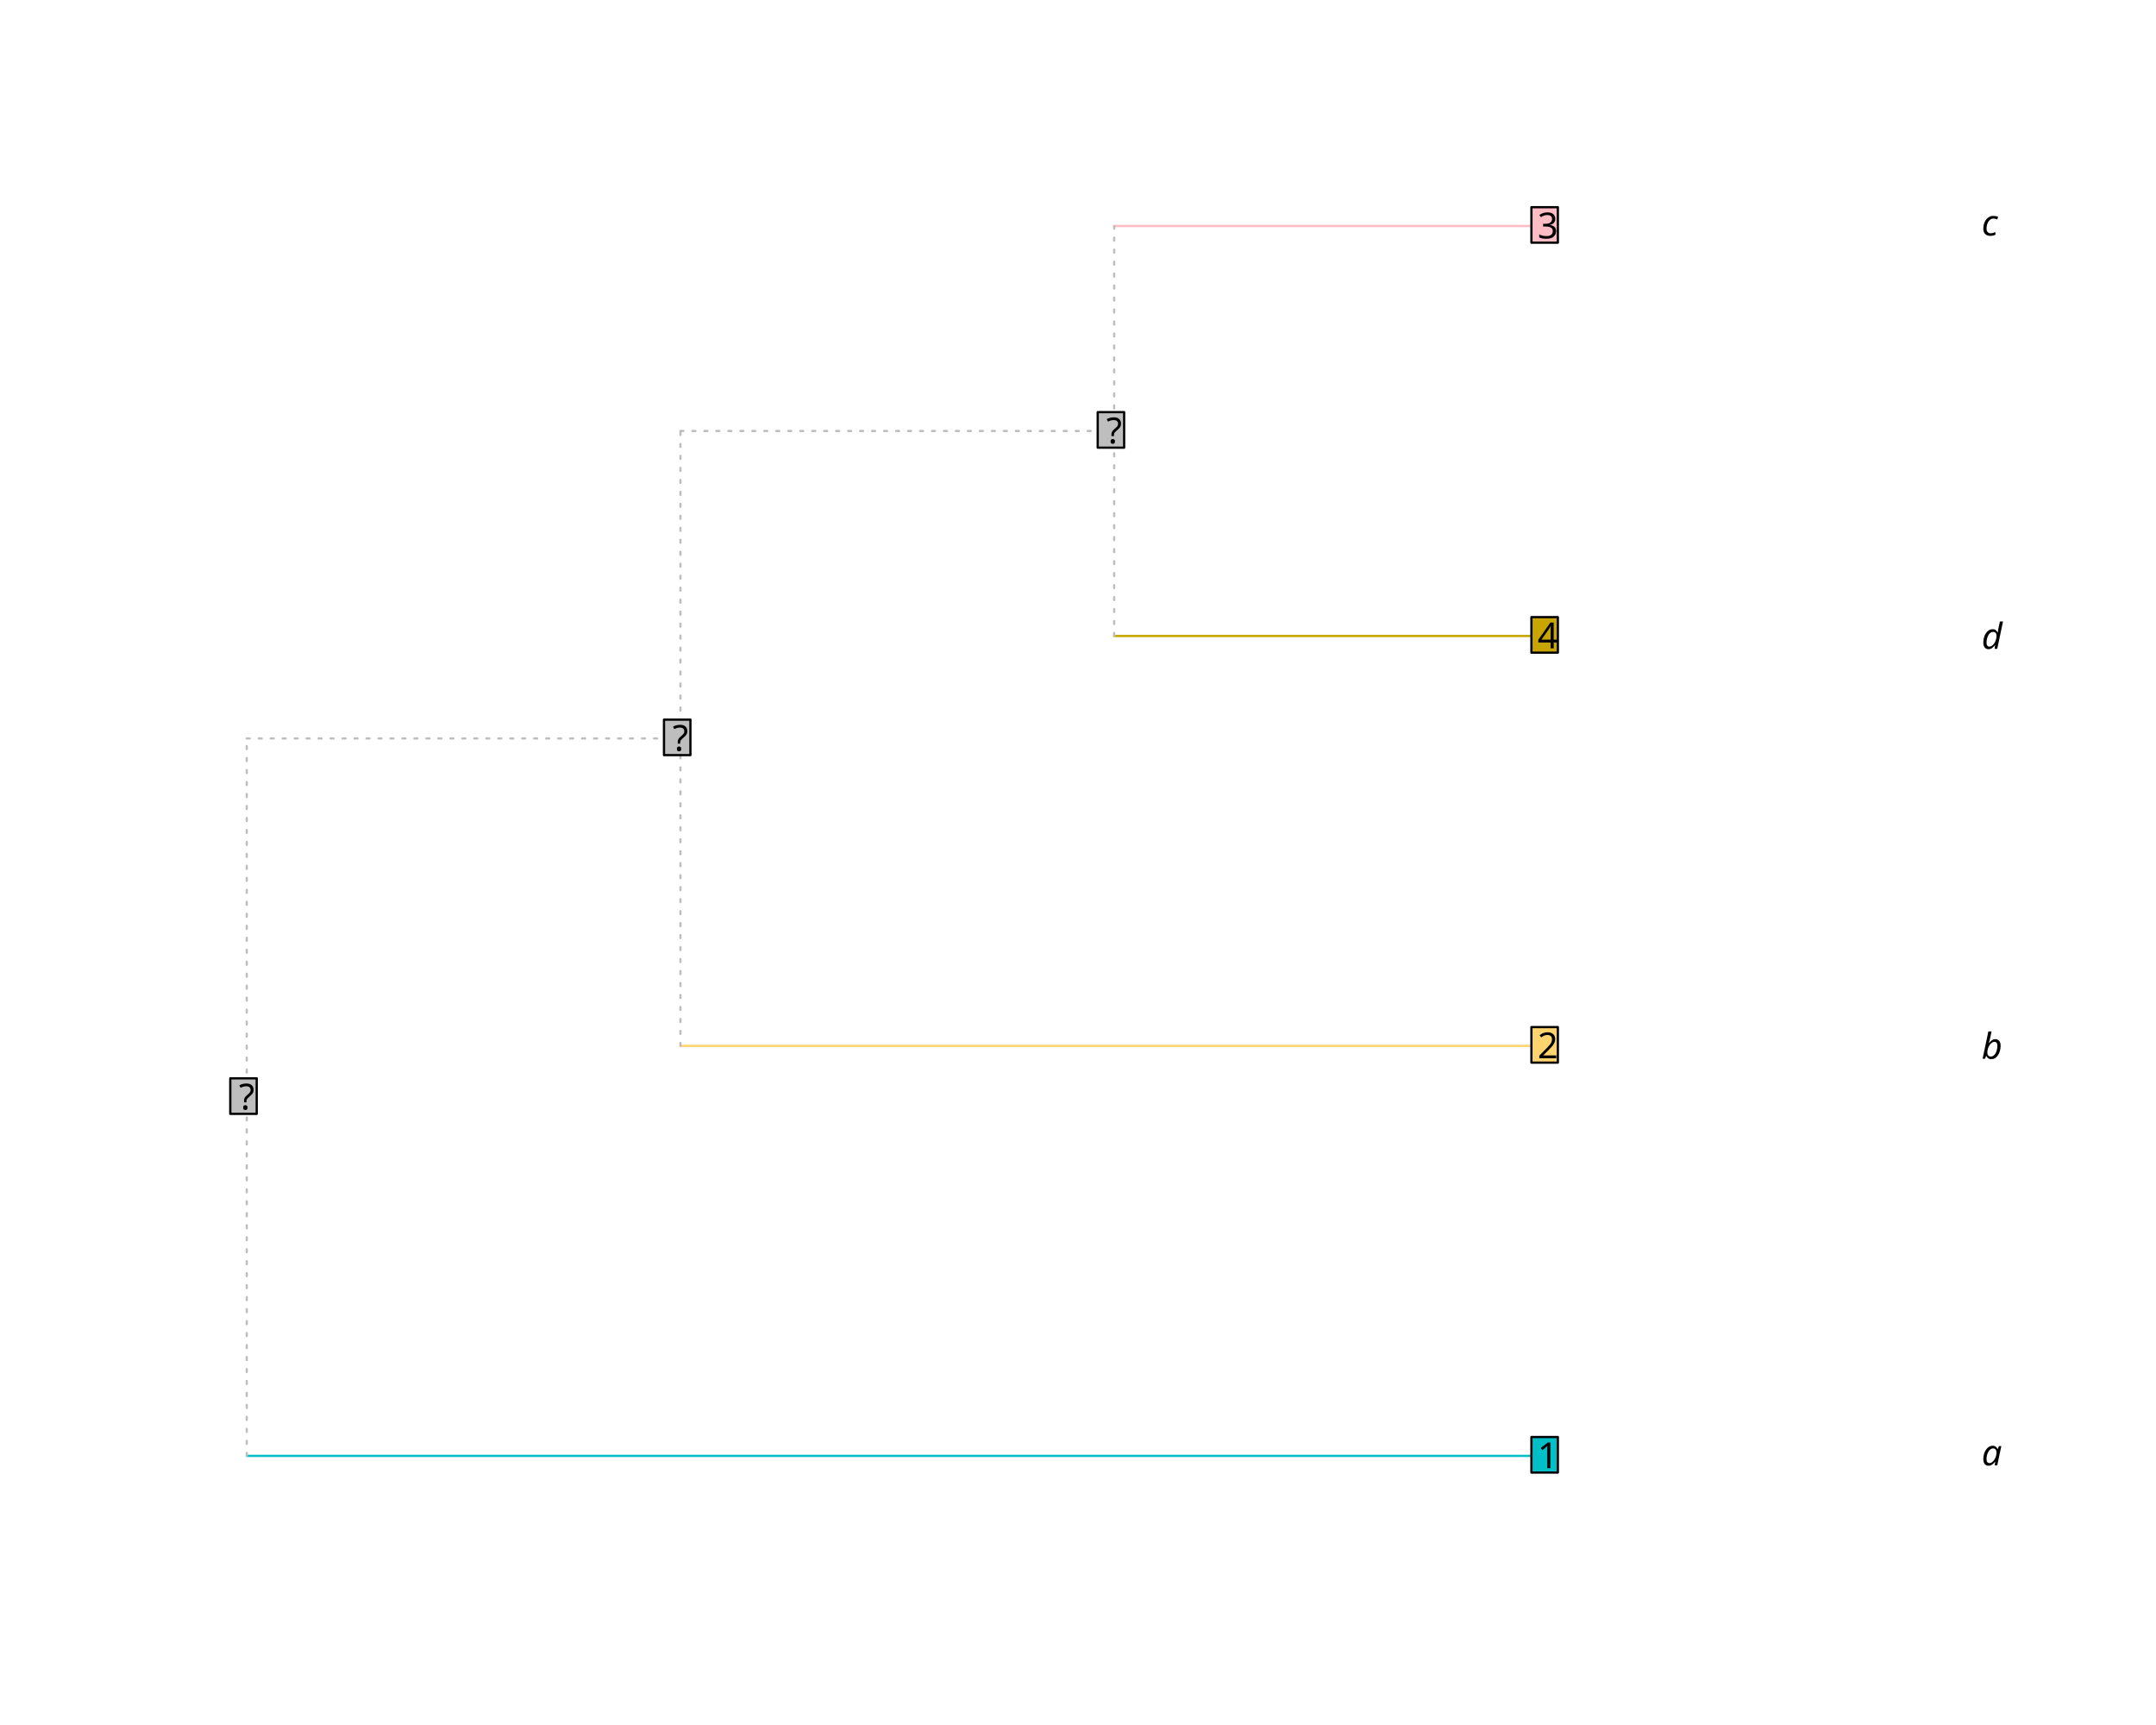
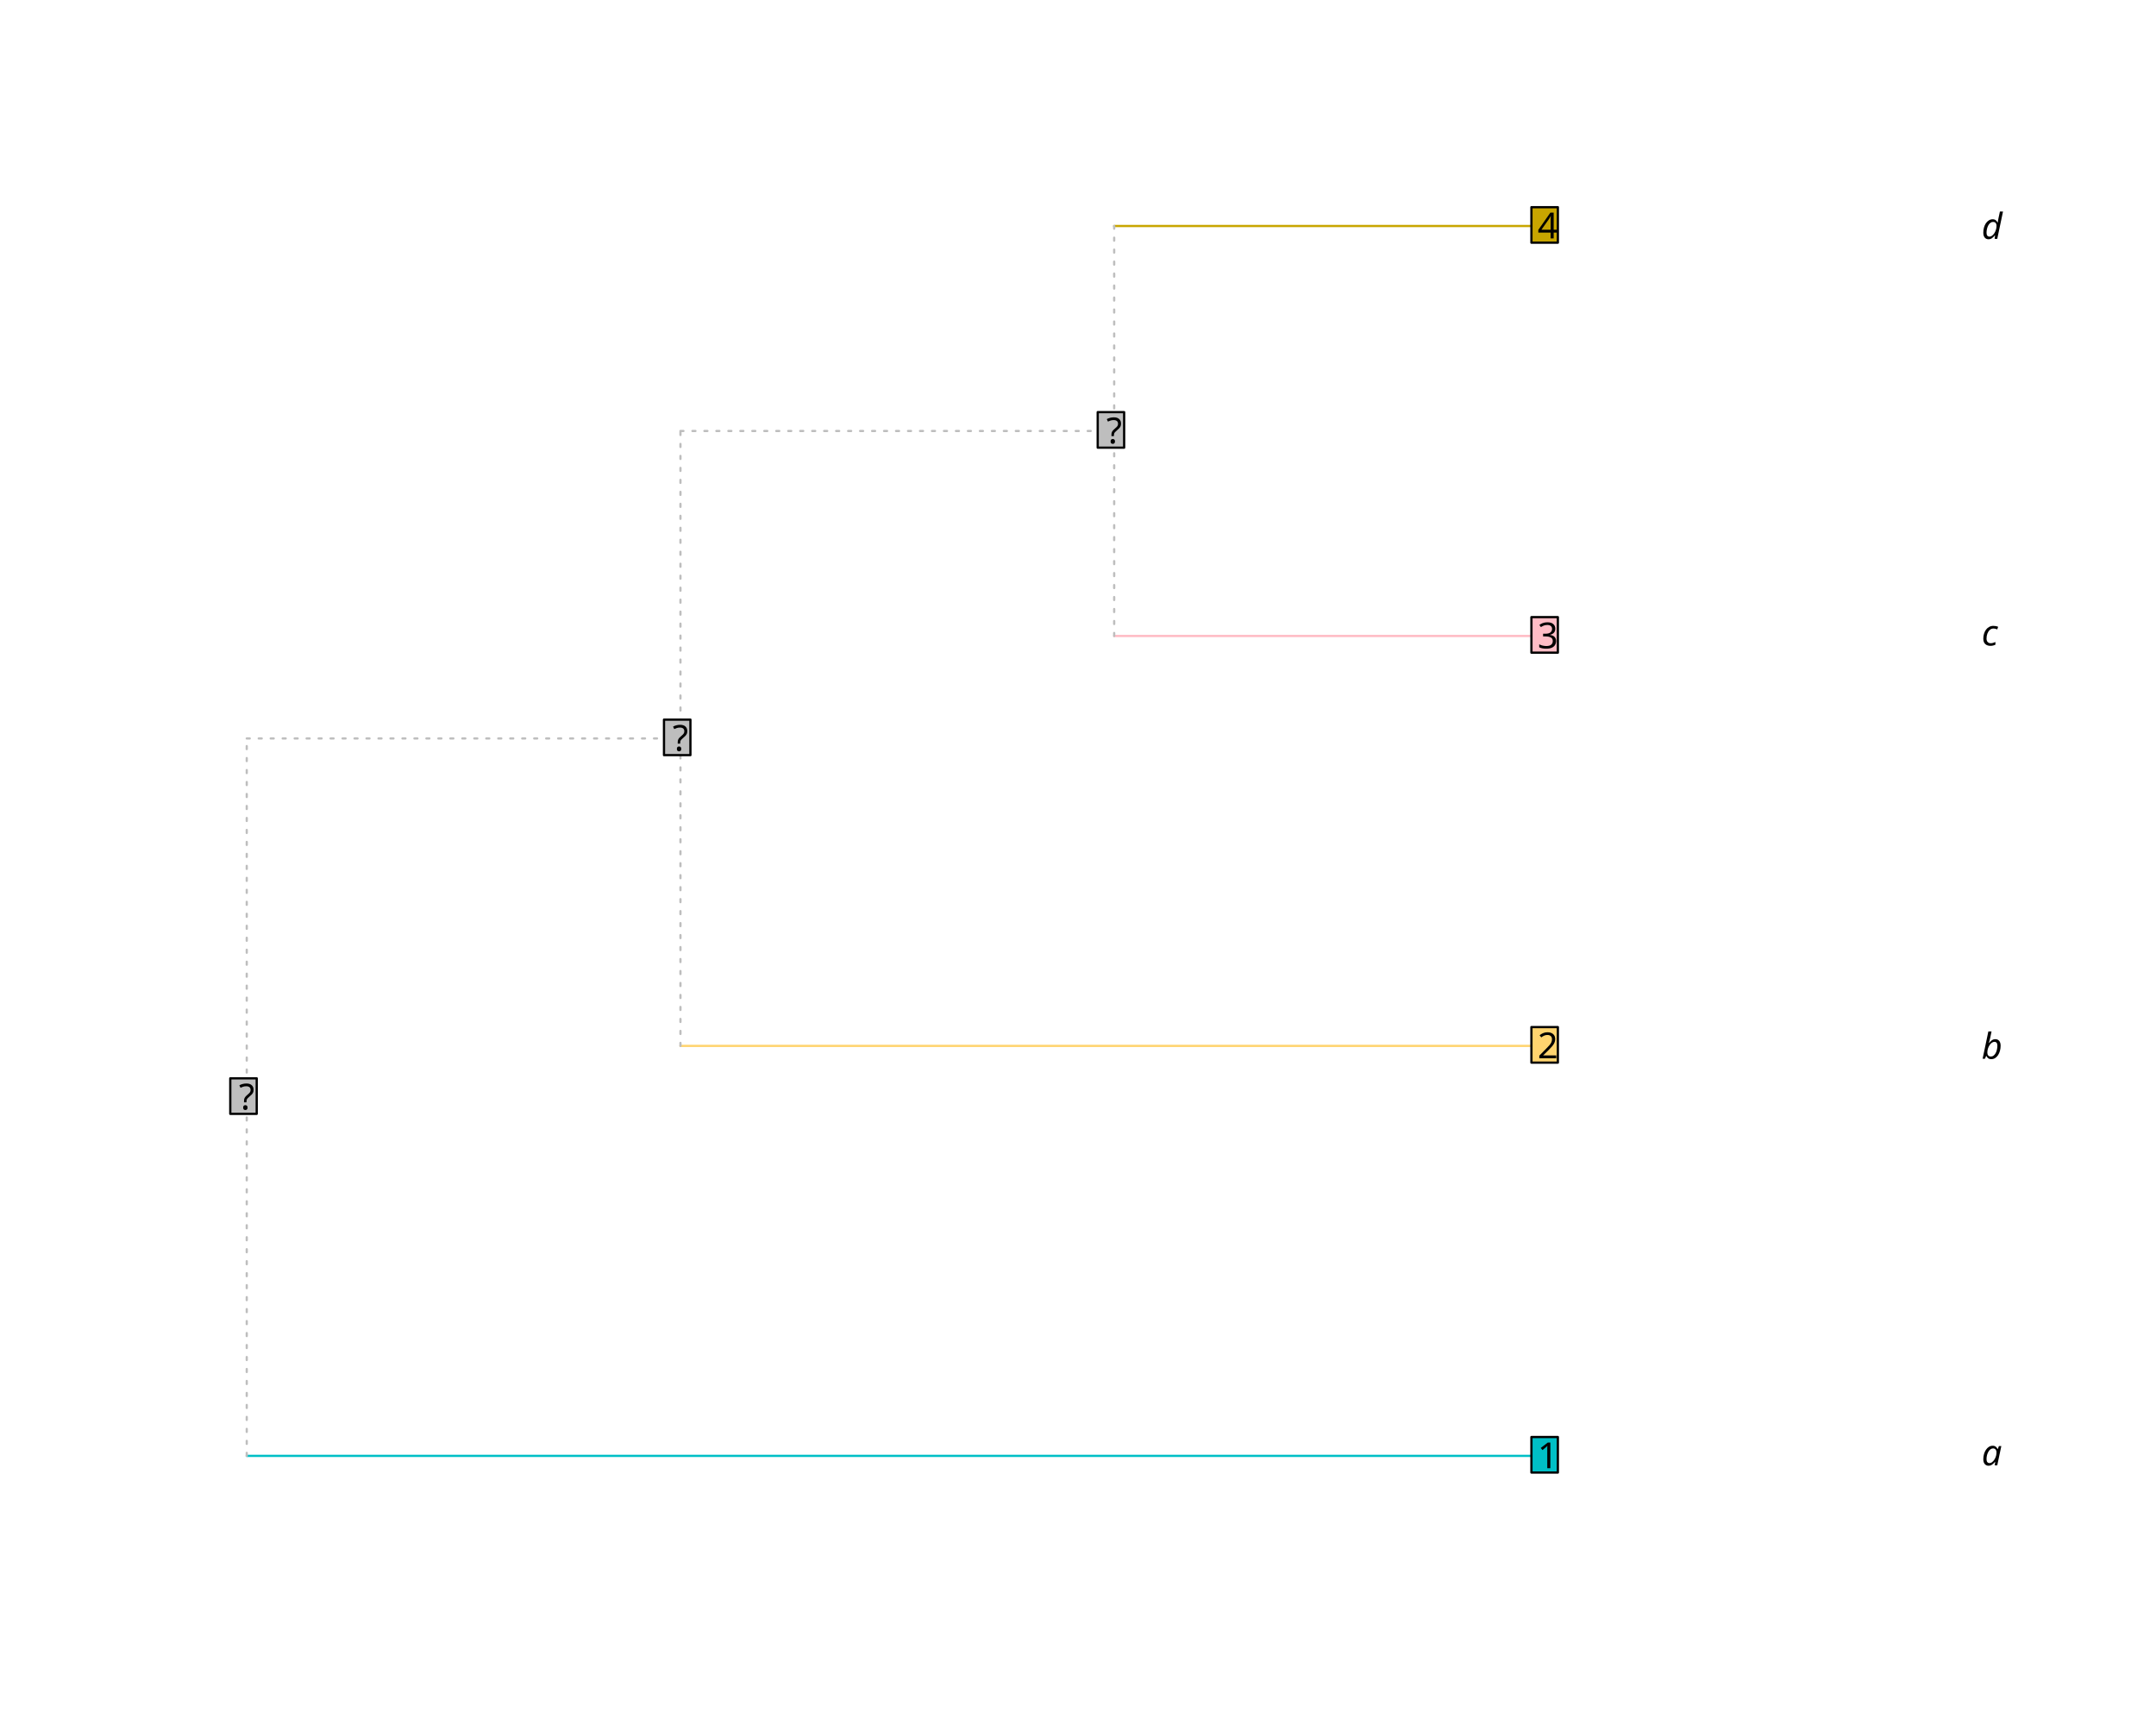
<svg xmlns="http://www.w3.org/2000/svg" class="svglite" data-engine-version="2.0" width="720.00pt" height="576.00pt" viewBox="0 0 720.00 576.00">
  <defs>
    <style type="text/css">
    .svglite line, .svglite polyline, .svglite polygon, .svglite path, .svglite rect, .svglite circle {
      fill: none;
      stroke: #000000;
      stroke-linecap: round;
      stroke-linejoin: round;
      stroke-miterlimit: 10.00;
    }
  </style>
  </defs>
  <rect width="100%" height="100%" style="stroke: none; fill: #FFFFFF;" />
  <defs>
    <clipPath id="cpMC4wMHw3MjAuMDB8MC4wMHw1NzYuMDA=">
      <rect x="0.00" y="0.00" width="720.00" height="576.00" />
    </clipPath>
  </defs>
  <g clip-path="url(#cpMC4wMHw3MjAuMDB8MC4wMHw1NzYuMDA=)">
</g>
  <defs>
    <clipPath id="cpNTkuMDR8Njg5Ljc2fDU5LjA0fDUwMi41Ng==">
      <rect x="59.04" y="59.04" width="630.72" height="443.52" />
    </clipPath>
  </defs>
  <g clip-path="url(#cpNTkuMDR8Njg5Ljc2fDU5LjA0fDUwMi41Ng==)">
    <line x1="82.40" y1="486.13" x2="516.91" y2="486.13" style="stroke-width: 0.75; stroke: #00BFC6;" />
    <line x1="82.40" y1="246.58" x2="227.24" y2="246.58" style="stroke-width: 0.75; stroke: #BEBEBE; stroke-dasharray: 1.00,3.00;" />
    <line x1="227.24" y1="349.24" x2="516.91" y2="349.24" style="stroke-width: 0.75; stroke: #FFD46F;" />
    <line x1="227.24" y1="143.91" x2="372.08" y2="143.91" style="stroke-width: 0.75; stroke: #BEBEBE; stroke-dasharray: 1.00,3.00;" />
-     <line x1="372.08" y1="212.36" x2="516.91" y2="212.36" style="stroke-width: 0.75; stroke: #C8A500;" />
-     <line x1="372.08" y1="75.47" x2="516.91" y2="75.47" style="stroke-width: 0.75; stroke: #FFBCC5;" />
+     <line x1="372.08" y1="212.36" x2="516.91" y2="212.36" style="stroke-width: 0.75; stroke: #FFBCC5;" />
+     <line x1="372.08" y1="75.47" x2="516.91" y2="75.47" style="stroke-width: 0.75; stroke: #C8A500;" />
    <line x1="82.40" y1="486.13" x2="82.40" y2="246.58" style="stroke-width: 0.75; stroke: #BEBEBE; stroke-dasharray: 1.00,3.00;" />
    <line x1="227.24" y1="349.24" x2="227.24" y2="143.91" style="stroke-width: 0.75; stroke: #BEBEBE; stroke-dasharray: 1.00,3.00;" />
    <line x1="372.08" y1="212.36" x2="372.08" y2="75.47" style="stroke-width: 0.75; stroke: #BEBEBE; stroke-dasharray: 1.00,3.00;" />
    <text x="661.75" y="489.30" style="font-size: 12.00px; font-style: italic; font-family: sans;" textLength="6.67px" lengthAdjust="spacingAndGlyphs">a</text>
    <text x="661.75" y="353.54" style="font-size: 12.00px; font-style: italic; font-family: sans;" textLength="6.67px" lengthAdjust="spacingAndGlyphs">b</text>
-     <text x="661.75" y="78.64" style="font-size: 12.00px; font-style: italic; font-family: sans;" textLength="6.00px" lengthAdjust="spacingAndGlyphs">c</text>
-     <text x="661.75" y="216.65" style="font-size: 12.00px; font-style: italic; font-family: sans;" textLength="6.67px" lengthAdjust="spacingAndGlyphs">d</text>
+     <text x="661.75" y="215.53" style="font-size: 12.00px; font-style: italic; font-family: sans;" textLength="6.00px" lengthAdjust="spacingAndGlyphs">c</text>
+     <text x="661.75" y="79.76" style="font-size: 12.00px; font-style: italic; font-family: sans;" textLength="6.67px" lengthAdjust="spacingAndGlyphs">d</text>
    <rect x="511.42" y="479.84" width="8.83" height="11.86" style="stroke-width: 0.75; fill: #00BFC6;" />
    <rect x="511.42" y="342.96" width="8.83" height="11.86" style="stroke-width: 0.75; fill: #FFD46F;" />
-     <rect x="511.42" y="69.18" width="8.83" height="11.86" style="stroke-width: 0.75; fill: #FFBCC5;" />
-     <rect x="511.42" y="206.07" width="8.83" height="11.86" style="stroke-width: 0.75; fill: #C8A500;" />
+     <rect x="511.42" y="206.07" width="8.83" height="11.86" style="stroke-width: 0.75; fill: #FFBCC5;" />
+     <rect x="511.42" y="69.18" width="8.83" height="11.86" style="stroke-width: 0.75; fill: #C8A500;" />
    <rect x="76.90" y="360.07" width="8.83" height="11.86" style="stroke-width: 0.75; fill: #BEBEBE;" />
    <rect x="221.74" y="240.29" width="8.83" height="11.86" style="stroke-width: 0.75; fill: #BEBEBE;" />
    <rect x="366.58" y="137.62" width="8.83" height="11.86" style="stroke-width: 0.75; fill: #BEBEBE;" />
    <text x="516.91" y="490.26" text-anchor="middle" style="font-size: 12.00px; font-family: sans;" textLength="6.67px" lengthAdjust="spacingAndGlyphs">1</text>
    <text x="516.91" y="353.37" text-anchor="middle" style="font-size: 12.00px; font-family: sans;" textLength="6.67px" lengthAdjust="spacingAndGlyphs">2</text>
-     <text x="516.91" y="79.60" text-anchor="middle" style="font-size: 12.00px; font-family: sans;" textLength="6.67px" lengthAdjust="spacingAndGlyphs">3</text>
-     <text x="516.91" y="216.48" text-anchor="middle" style="font-size: 12.00px; font-family: sans;" textLength="6.67px" lengthAdjust="spacingAndGlyphs">4</text>
+     <text x="516.91" y="216.48" text-anchor="middle" style="font-size: 12.00px; font-family: sans;" textLength="6.67px" lengthAdjust="spacingAndGlyphs">3</text>
+     <text x="516.91" y="79.60" text-anchor="middle" style="font-size: 12.00px; font-family: sans;" textLength="6.67px" lengthAdjust="spacingAndGlyphs">4</text>
    <text x="82.40" y="370.48" text-anchor="middle" style="font-size: 12.00px; font-family: sans;" textLength="6.67px" lengthAdjust="spacingAndGlyphs">?</text>
    <text x="227.24" y="250.71" text-anchor="middle" style="font-size: 12.00px; font-family: sans;" textLength="6.67px" lengthAdjust="spacingAndGlyphs">?</text>
    <text x="372.08" y="148.04" text-anchor="middle" style="font-size: 12.00px; font-family: sans;" textLength="6.67px" lengthAdjust="spacingAndGlyphs">?</text>
  </g>
</svg>
